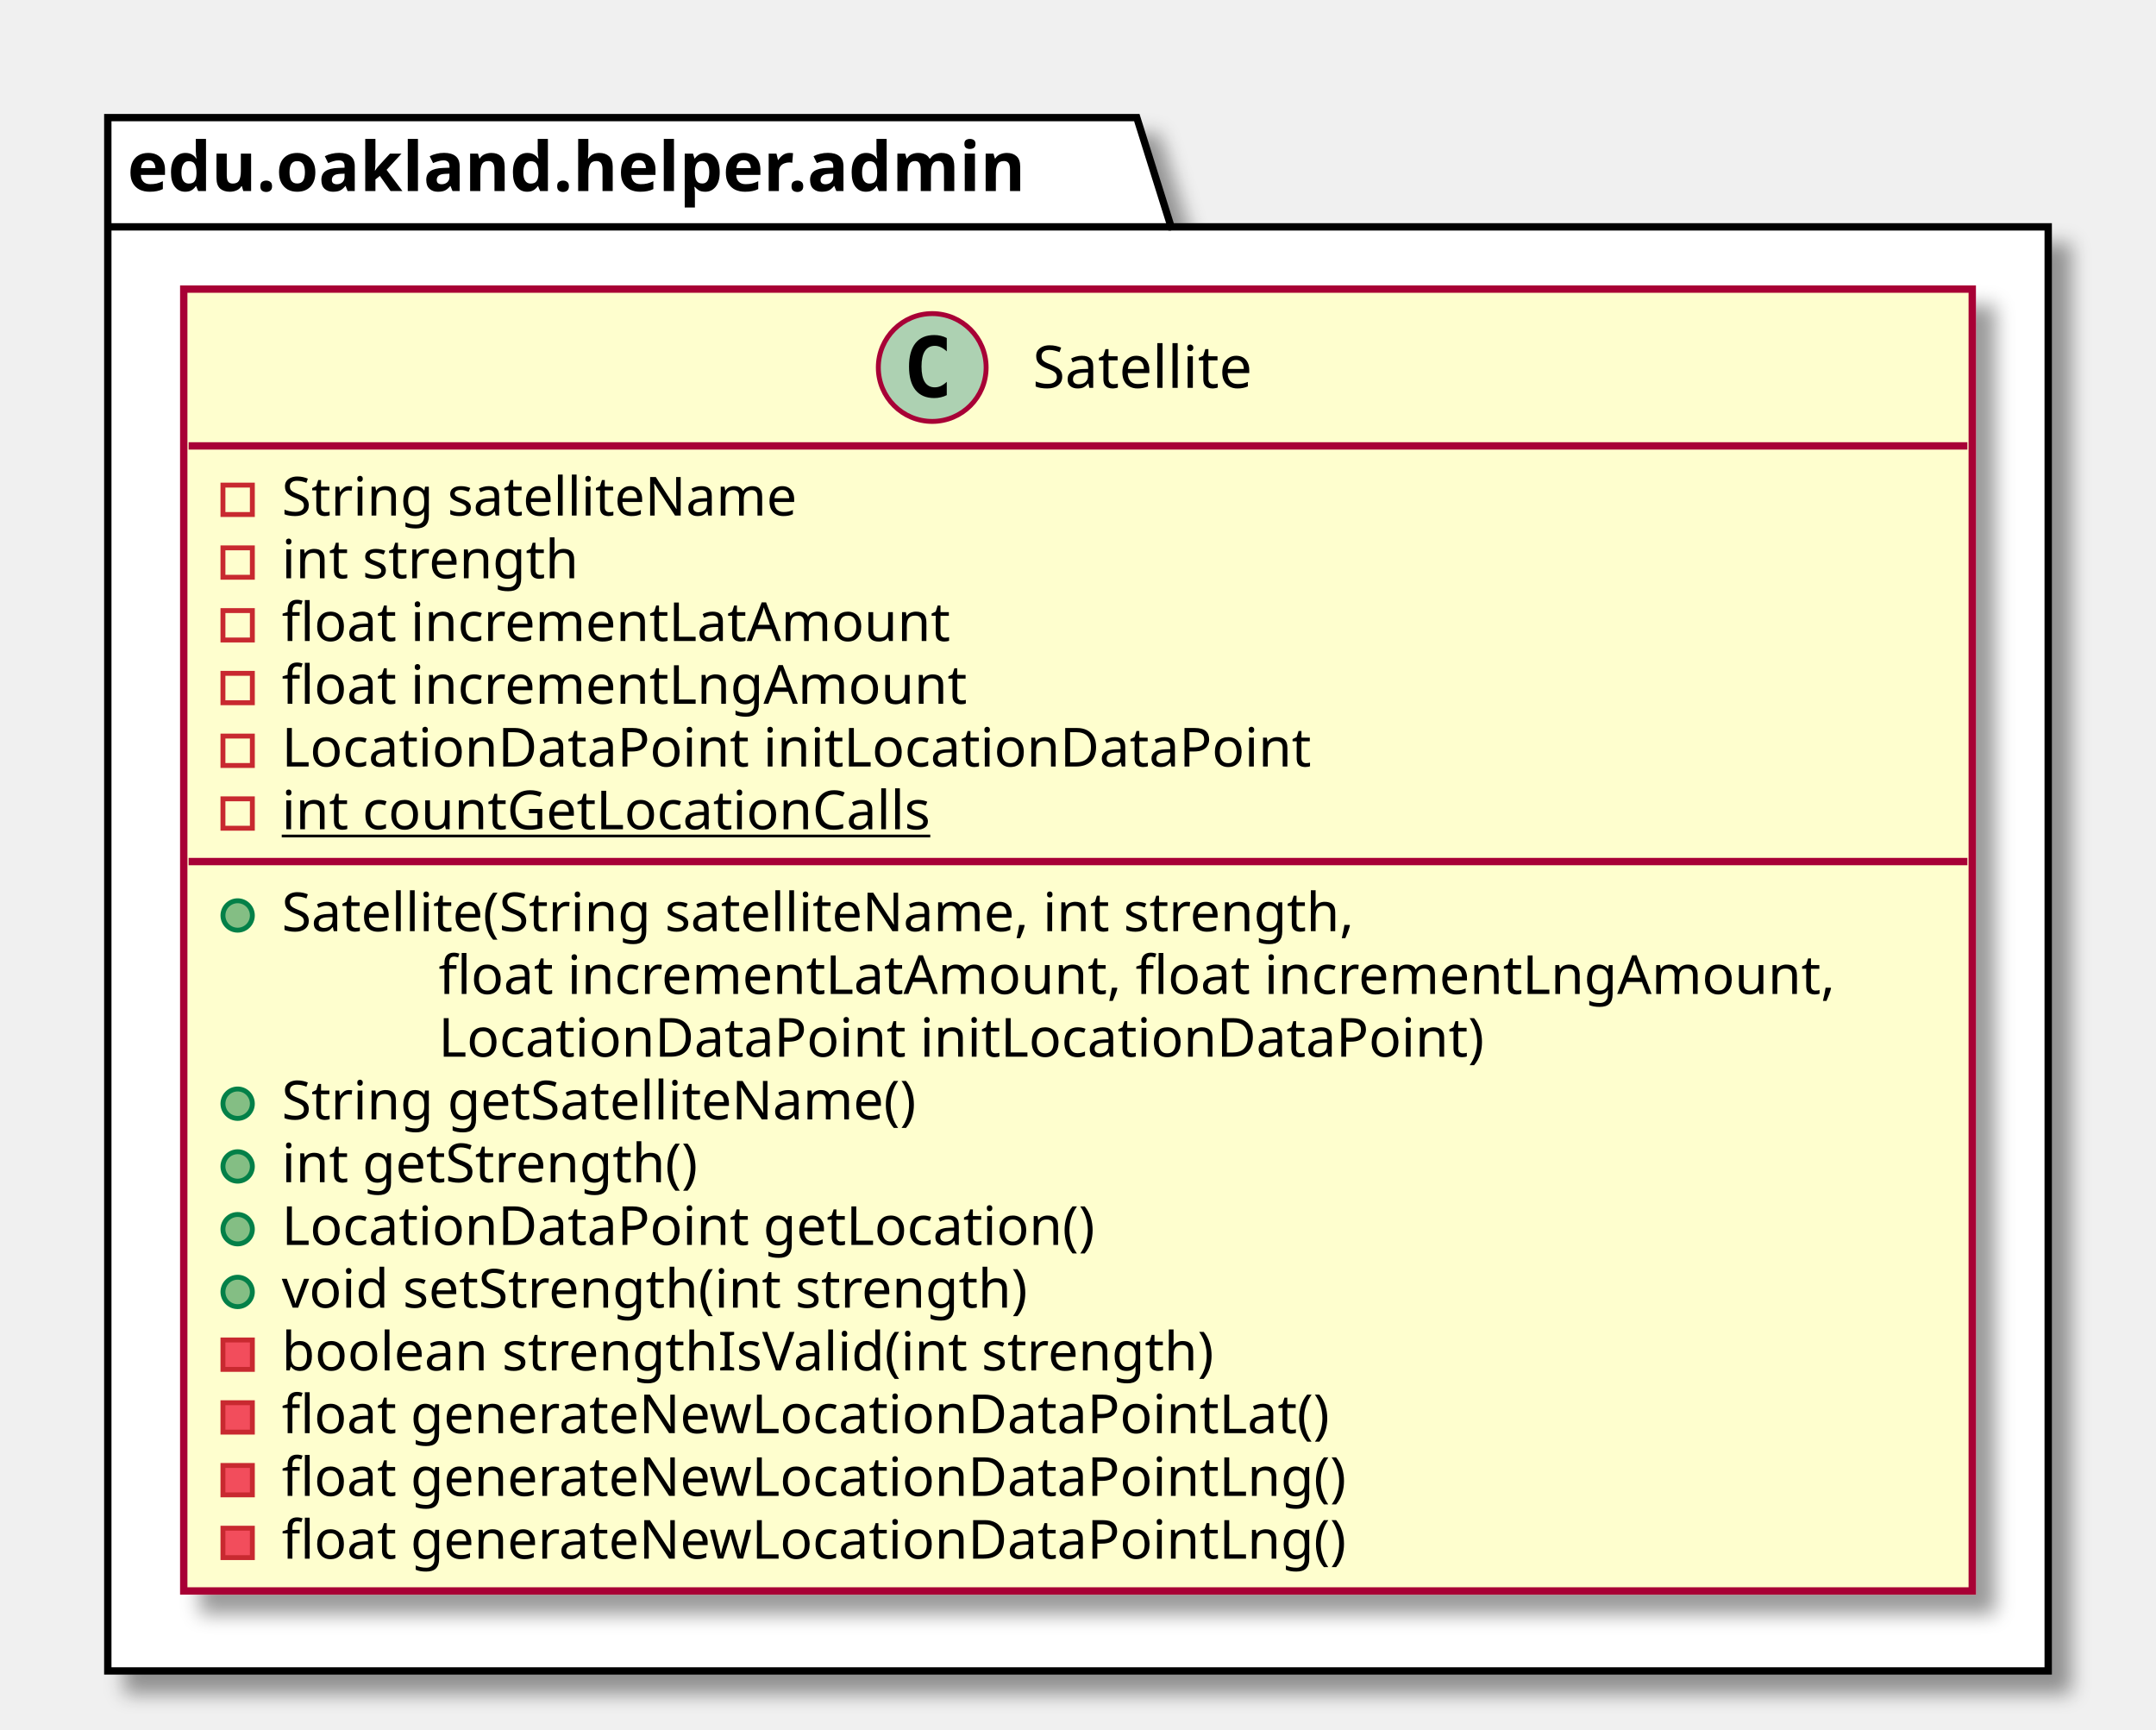
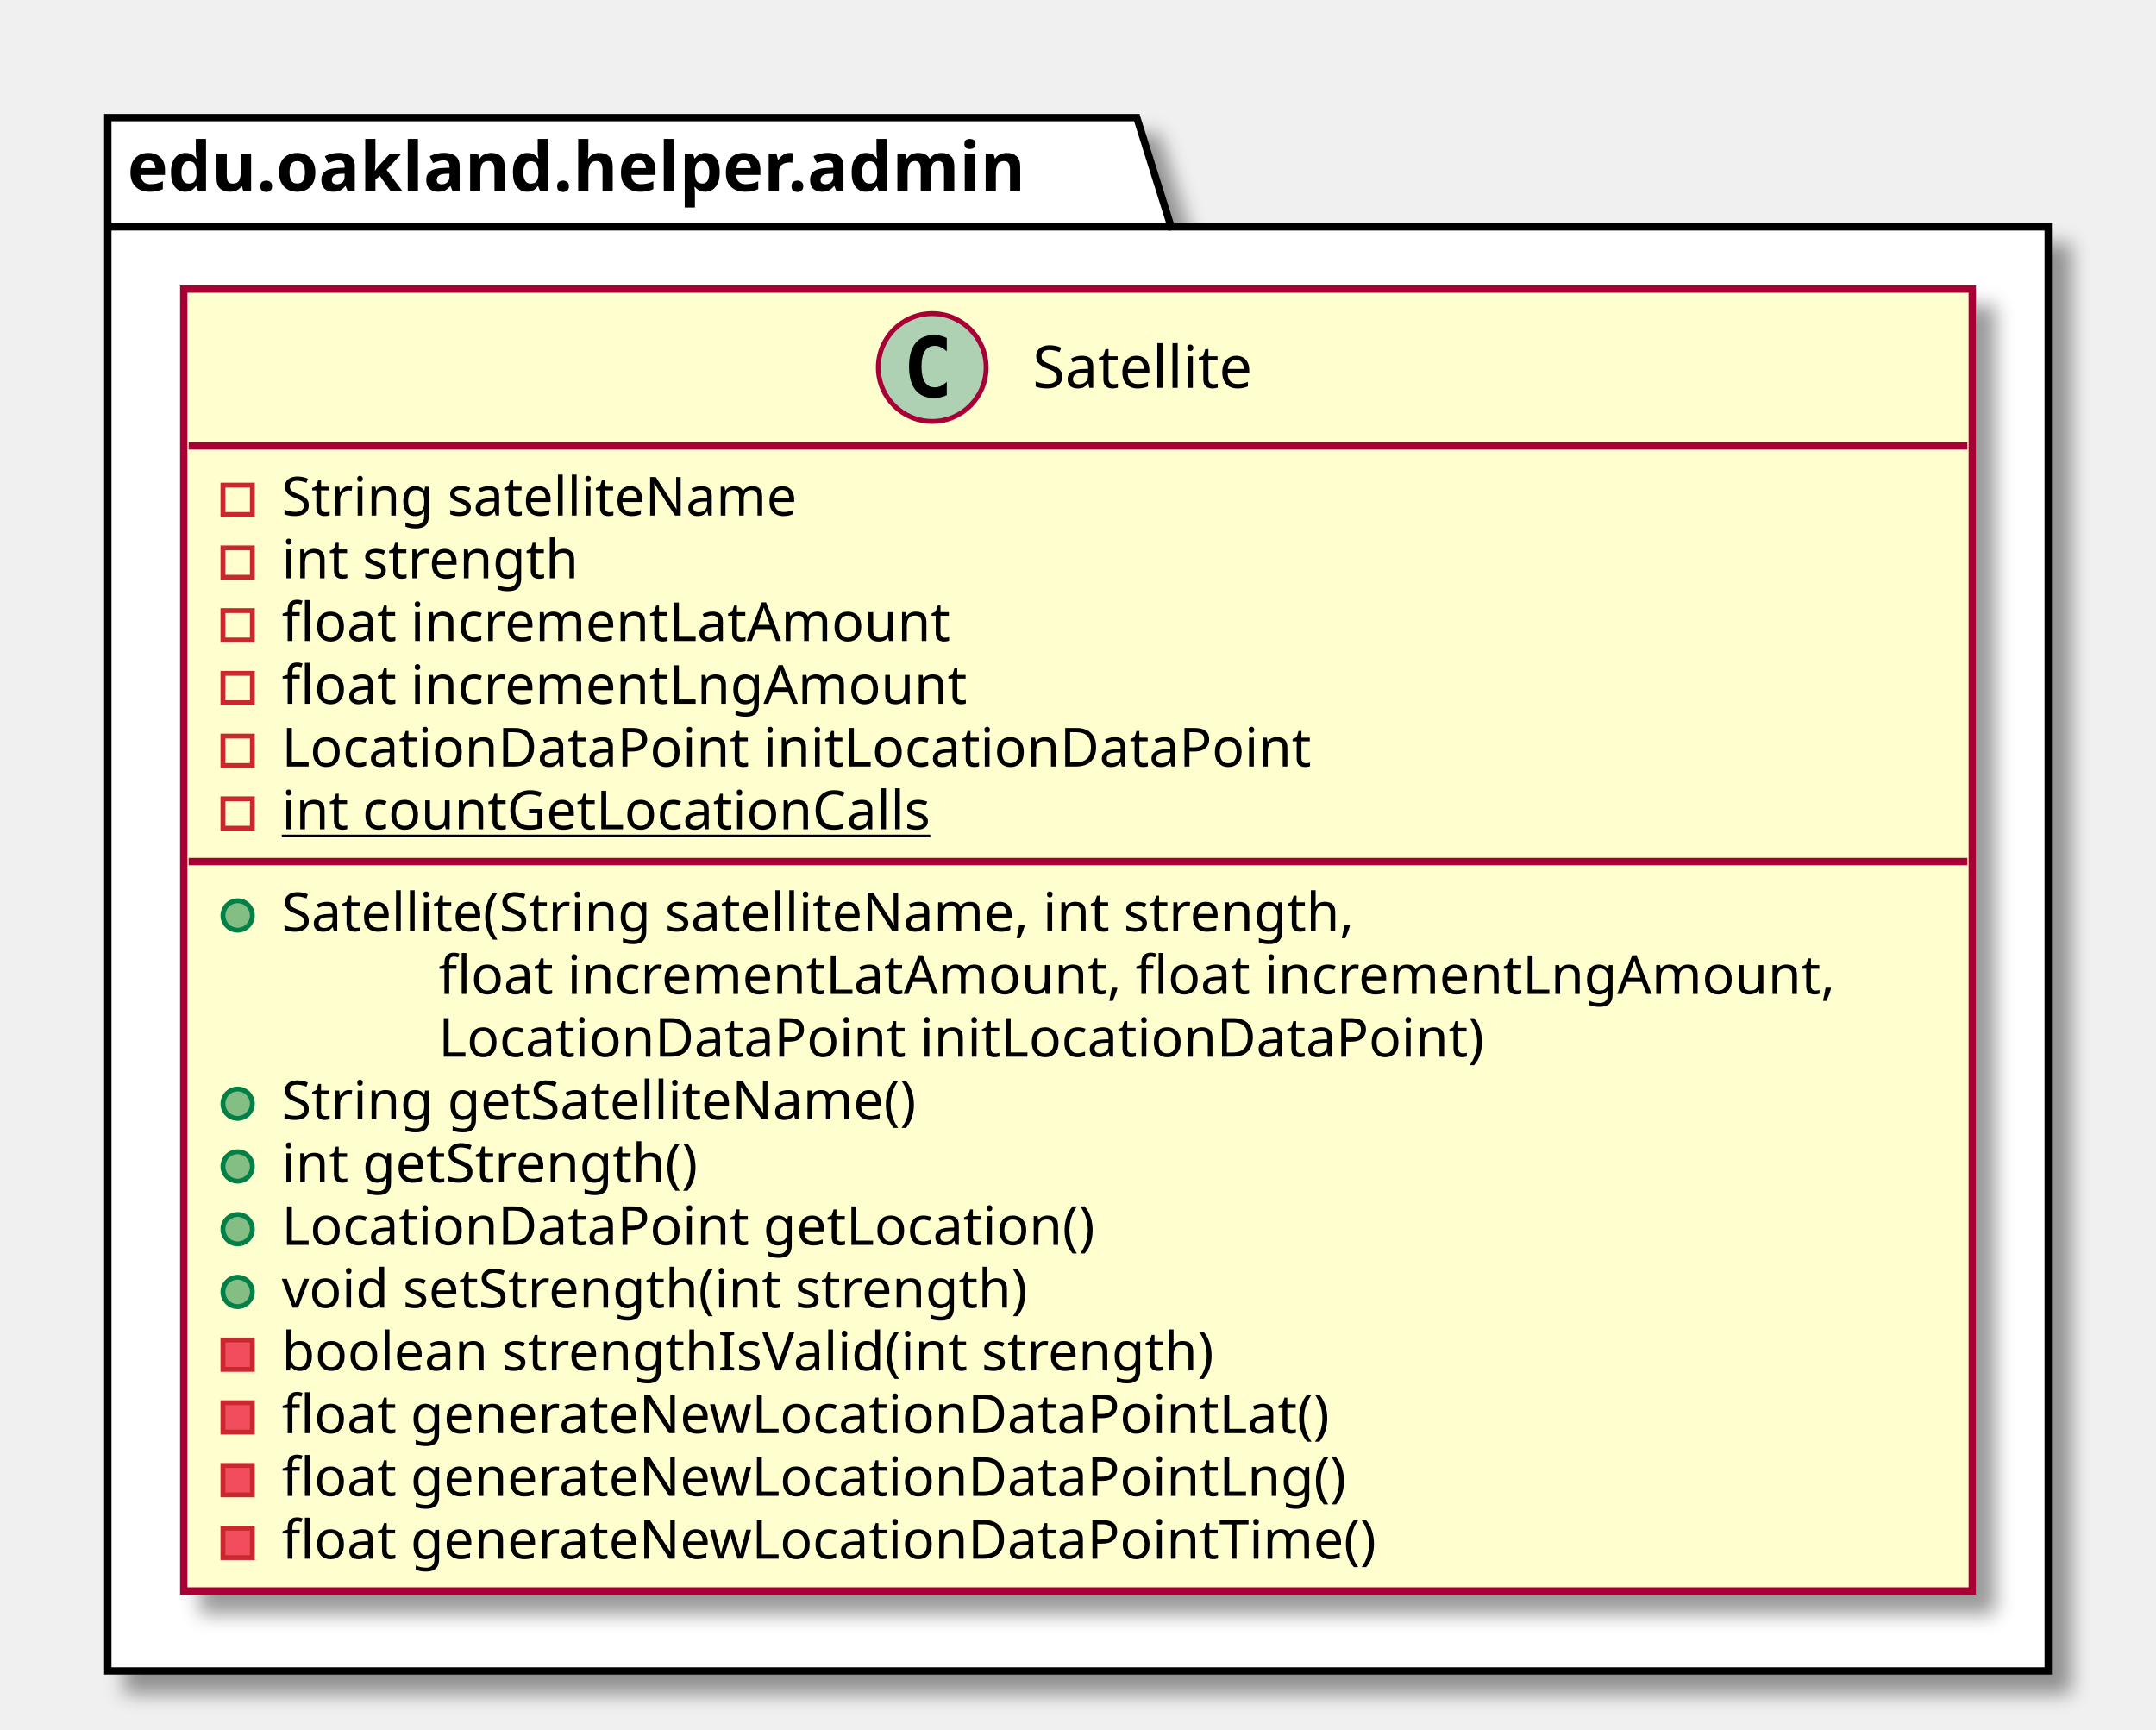
<svg xmlns="http://www.w3.org/2000/svg" contentScriptType="application/ecmascript" contentStyleType="text/css" height="353px" preserveAspectRatio="none" style="width:440px;height:353px;" version="1.1" viewBox="0 0 440 353" width="440px" zoomAndPan="magnify">
  <defs>
-     <filter height="300%" id="f1laoax1iztmp4" width="300%" x="-1" y="-1">
+     <filter height="300%" id="f97pi1nyzkgm4" width="300%" x="-1" y="-1">
      <feGaussianBlur result="blurOut" stdDeviation="2.0" />
      <feColorMatrix in="blurOut" result="blurOut2" type="matrix" values="0 0 0 0 0 0 0 0 0 0 0 0 0 0 0 0 0 0 .4 0" />
      <feOffset dx="4.0" dy="4.0" in="blurOut2" result="blurOut3" />
      <feBlend in="SourceGraphic" in2="blurOut3" mode="normal" />
    </filter>
  </defs>
  <g>
-     <polygon fill="#FFFFFF" filter="url(#f1laoax1iztmp4)" points="22,24,232,24,239,46.297,418,46.297,418,341,22,341,22,24" style="stroke: #000000; stroke-width: 1.5;" />
+     <polygon fill="#FFFFFF" filter="url(#f97pi1nyzkgm4)" points="22,24,232,24,239,46.297,418,46.297,418,341,22,341,22,24" style="stroke: #000000; stroke-width: 1.5;" />
    <line style="stroke: #000000; stroke-width: 1.5;" x1="22" x2="239" y1="46.297" y2="46.297" />
    <text fill="#000000" font-family="sans-serif" font-size="14" font-weight="bold" lengthAdjust="spacingAndGlyphs" textLength="204" x="26" y="38.995">edu.oakland.helper.admin</text>
-     <rect fill="#FEFECE" filter="url(#f1laoax1iztmp4)" height="265.68" id="Satellite" style="stroke: #A80036; stroke-width: 1.5;" width="365" x="37.5" y="59" />
+     <rect fill="#FEFECE" filter="url(#f97pi1nyzkgm4)" height="265.68" id="Satellite" style="stroke: #A80036; stroke-width: 1.5;" width="365" x="37.5" y="59" />
    <ellipse cx="190.25" cy="75" fill="#ADD1B2" rx="11" ry="11" style="stroke: #A80036; stroke-width: 1.0;" />
    <path d="M193.219,80.641 Q192.641,80.938 192,81.078 Q191.359,81.234 190.656,81.234 Q188.156,81.234 186.828,79.594 Q185.516,77.938 185.516,74.812 Q185.516,71.688 186.828,70.031 Q188.156,68.375 190.656,68.375 Q191.359,68.375 192,68.531 Q192.656,68.688 193.219,68.984 L193.219,71.703 Q192.594,71.125 192,70.859 Q191.406,70.578 190.781,70.578 Q189.438,70.578 188.75,71.656 Q188.062,72.719 188.062,74.812 Q188.062,76.906 188.75,77.984 Q189.438,79.047 190.781,79.047 Q191.406,79.047 192,78.781 Q192.594,78.5 193.219,77.922 L193.219,80.641 Z " />
    <text fill="#000000" font-family="sans-serif" font-size="12" lengthAdjust="spacingAndGlyphs" textLength="51" x="210.75" y="79.154">Satellite</text>
    <line style="stroke: #A80036; stroke-width: 1.5;" x1="38.5" x2="401.5" y1="91" y2="91" />
    <rect fill="none" height="6" style="stroke: #C82930; stroke-width: 1.0;" width="6" x="45.5" y="99" />
    <text fill="#000000" font-family="sans-serif" font-size="11" lengthAdjust="spacingAndGlyphs" textLength="116" x="57.5" y="105.21">String satelliteName</text>
    <rect fill="none" height="6" style="stroke: #C82930; stroke-width: 1.0;" width="6" x="45.5" y="111.805" />
    <text fill="#000000" font-family="sans-serif" font-size="11" lengthAdjust="spacingAndGlyphs" textLength="66" x="57.5" y="118.015">int strength</text>
    <rect fill="none" height="6" style="stroke: #C82930; stroke-width: 1.0;" width="6" x="45.5" y="124.609" />
    <text fill="#000000" font-family="sans-serif" font-size="11" lengthAdjust="spacingAndGlyphs" textLength="146" x="57.5" y="130.82">float incrementLatAmount</text>
    <rect fill="none" height="6" style="stroke: #C82930; stroke-width: 1.0;" width="6" x="45.5" y="137.414" />
    <text fill="#000000" font-family="sans-serif" font-size="11" lengthAdjust="spacingAndGlyphs" textLength="149" x="57.5" y="143.625">float incrementLngAmount</text>
    <rect fill="none" height="6" style="stroke: #C82930; stroke-width: 1.0;" width="6" x="45.5" y="150.219" />
    <text fill="#000000" font-family="sans-serif" font-size="11" lengthAdjust="spacingAndGlyphs" textLength="223" x="57.5" y="156.429">LocationDataPoint initLocationDataPoint</text>
    <rect fill="none" height="6" style="stroke: #C82930; stroke-width: 1.0;" width="6" x="45.5" y="163.023" />
    <text fill="#000000" font-family="sans-serif" font-size="11" lengthAdjust="spacingAndGlyphs" text-decoration="underline" textLength="144" x="57.5" y="169.234">int countGetLocationCalls</text>
    <line style="stroke: #A80036; stroke-width: 1.5;" x1="38.5" x2="401.5" y1="175.828" y2="175.828" />
    <ellipse cx="48.5" cy="186.828" fill="#84BE84" rx="3" ry="3" style="stroke: #038048; stroke-width: 1.0;" />
    <text fill="#000000" font-family="sans-serif" font-size="11" lengthAdjust="spacingAndGlyphs" textLength="244" x="57.5" y="190.039">Satellite(String satelliteName, int strength,</text>
    <text fill="#000000" font-family="sans-serif" font-size="11" lengthAdjust="spacingAndGlyphs" textLength="307" x="89.5" y="202.843">float incrementLatAmount, float incrementLngAmount,</text>
    <text fill="#000000" font-family="sans-serif" font-size="11" lengthAdjust="spacingAndGlyphs" textLength="227" x="89.5" y="215.648">LocationDataPoint initLocationDataPoint)</text>
    <ellipse cx="48.5" cy="225.242" fill="#84BE84" rx="3" ry="3" style="stroke: #038048; stroke-width: 1.0;" />
    <text fill="#000000" font-family="sans-serif" font-size="11" lengthAdjust="spacingAndGlyphs" textLength="143" x="57.5" y="228.453">String getSatelliteName()</text>
    <ellipse cx="48.5" cy="238.047" fill="#84BE84" rx="3" ry="3" style="stroke: #038048; stroke-width: 1.0;" />
    <text fill="#000000" font-family="sans-serif" font-size="11" lengthAdjust="spacingAndGlyphs" textLength="93" x="57.5" y="241.257">int getStrength()</text>
    <ellipse cx="48.5" cy="250.852" fill="#84BE84" rx="3" ry="3" style="stroke: #038048; stroke-width: 1.0;" />
    <text fill="#000000" font-family="sans-serif" font-size="11" lengthAdjust="spacingAndGlyphs" textLength="178" x="57.5" y="254.062">LocationDataPoint getLocation()</text>
    <ellipse cx="48.5" cy="263.656" fill="#84BE84" rx="3" ry="3" style="stroke: #038048; stroke-width: 1.0;" />
    <text fill="#000000" font-family="sans-serif" font-size="11" lengthAdjust="spacingAndGlyphs" textLength="168" x="57.5" y="266.867">void setStrength(int strength)</text>
    <rect fill="#F24D5C" height="6" style="stroke: #C82930; stroke-width: 1.0;" width="6" x="45.5" y="273.461" />
    <text fill="#000000" font-family="sans-serif" font-size="11" lengthAdjust="spacingAndGlyphs" textLength="208" x="57.5" y="279.671">boolean strengthIsValid(int strength)</text>
    <rect fill="#F24D5C" height="6" style="stroke: #C82930; stroke-width: 1.0;" width="6" x="45.5" y="286.266" />
    <text fill="#000000" font-family="sans-serif" font-size="11" lengthAdjust="spacingAndGlyphs" textLength="230" x="57.5" y="292.476">float generateNewLocationDataPointLat()</text>
    <rect fill="#F24D5C" height="6" style="stroke: #C82930; stroke-width: 1.0;" width="6" x="45.5" y="299.07" />
    <text fill="#000000" font-family="sans-serif" font-size="11" lengthAdjust="spacingAndGlyphs" textLength="233" x="57.5" y="305.281">float generateNewLocationDataPointLng()</text>
    <rect fill="#F24D5C" height="6" style="stroke: #C82930; stroke-width: 1.0;" width="6" x="45.5" y="311.875" />
-     <text fill="#000000" font-family="sans-serif" font-size="11" lengthAdjust="spacingAndGlyphs" textLength="233" x="57.5" y="318.085">float generateNewLocationDataPointLng()</text>
+     <text fill="#000000" font-family="sans-serif" font-size="11" lengthAdjust="spacingAndGlyphs" textLength="241" x="57.5" y="318.085">float generateNewLocationDataPointTime()</text>
  </g>
</svg>
